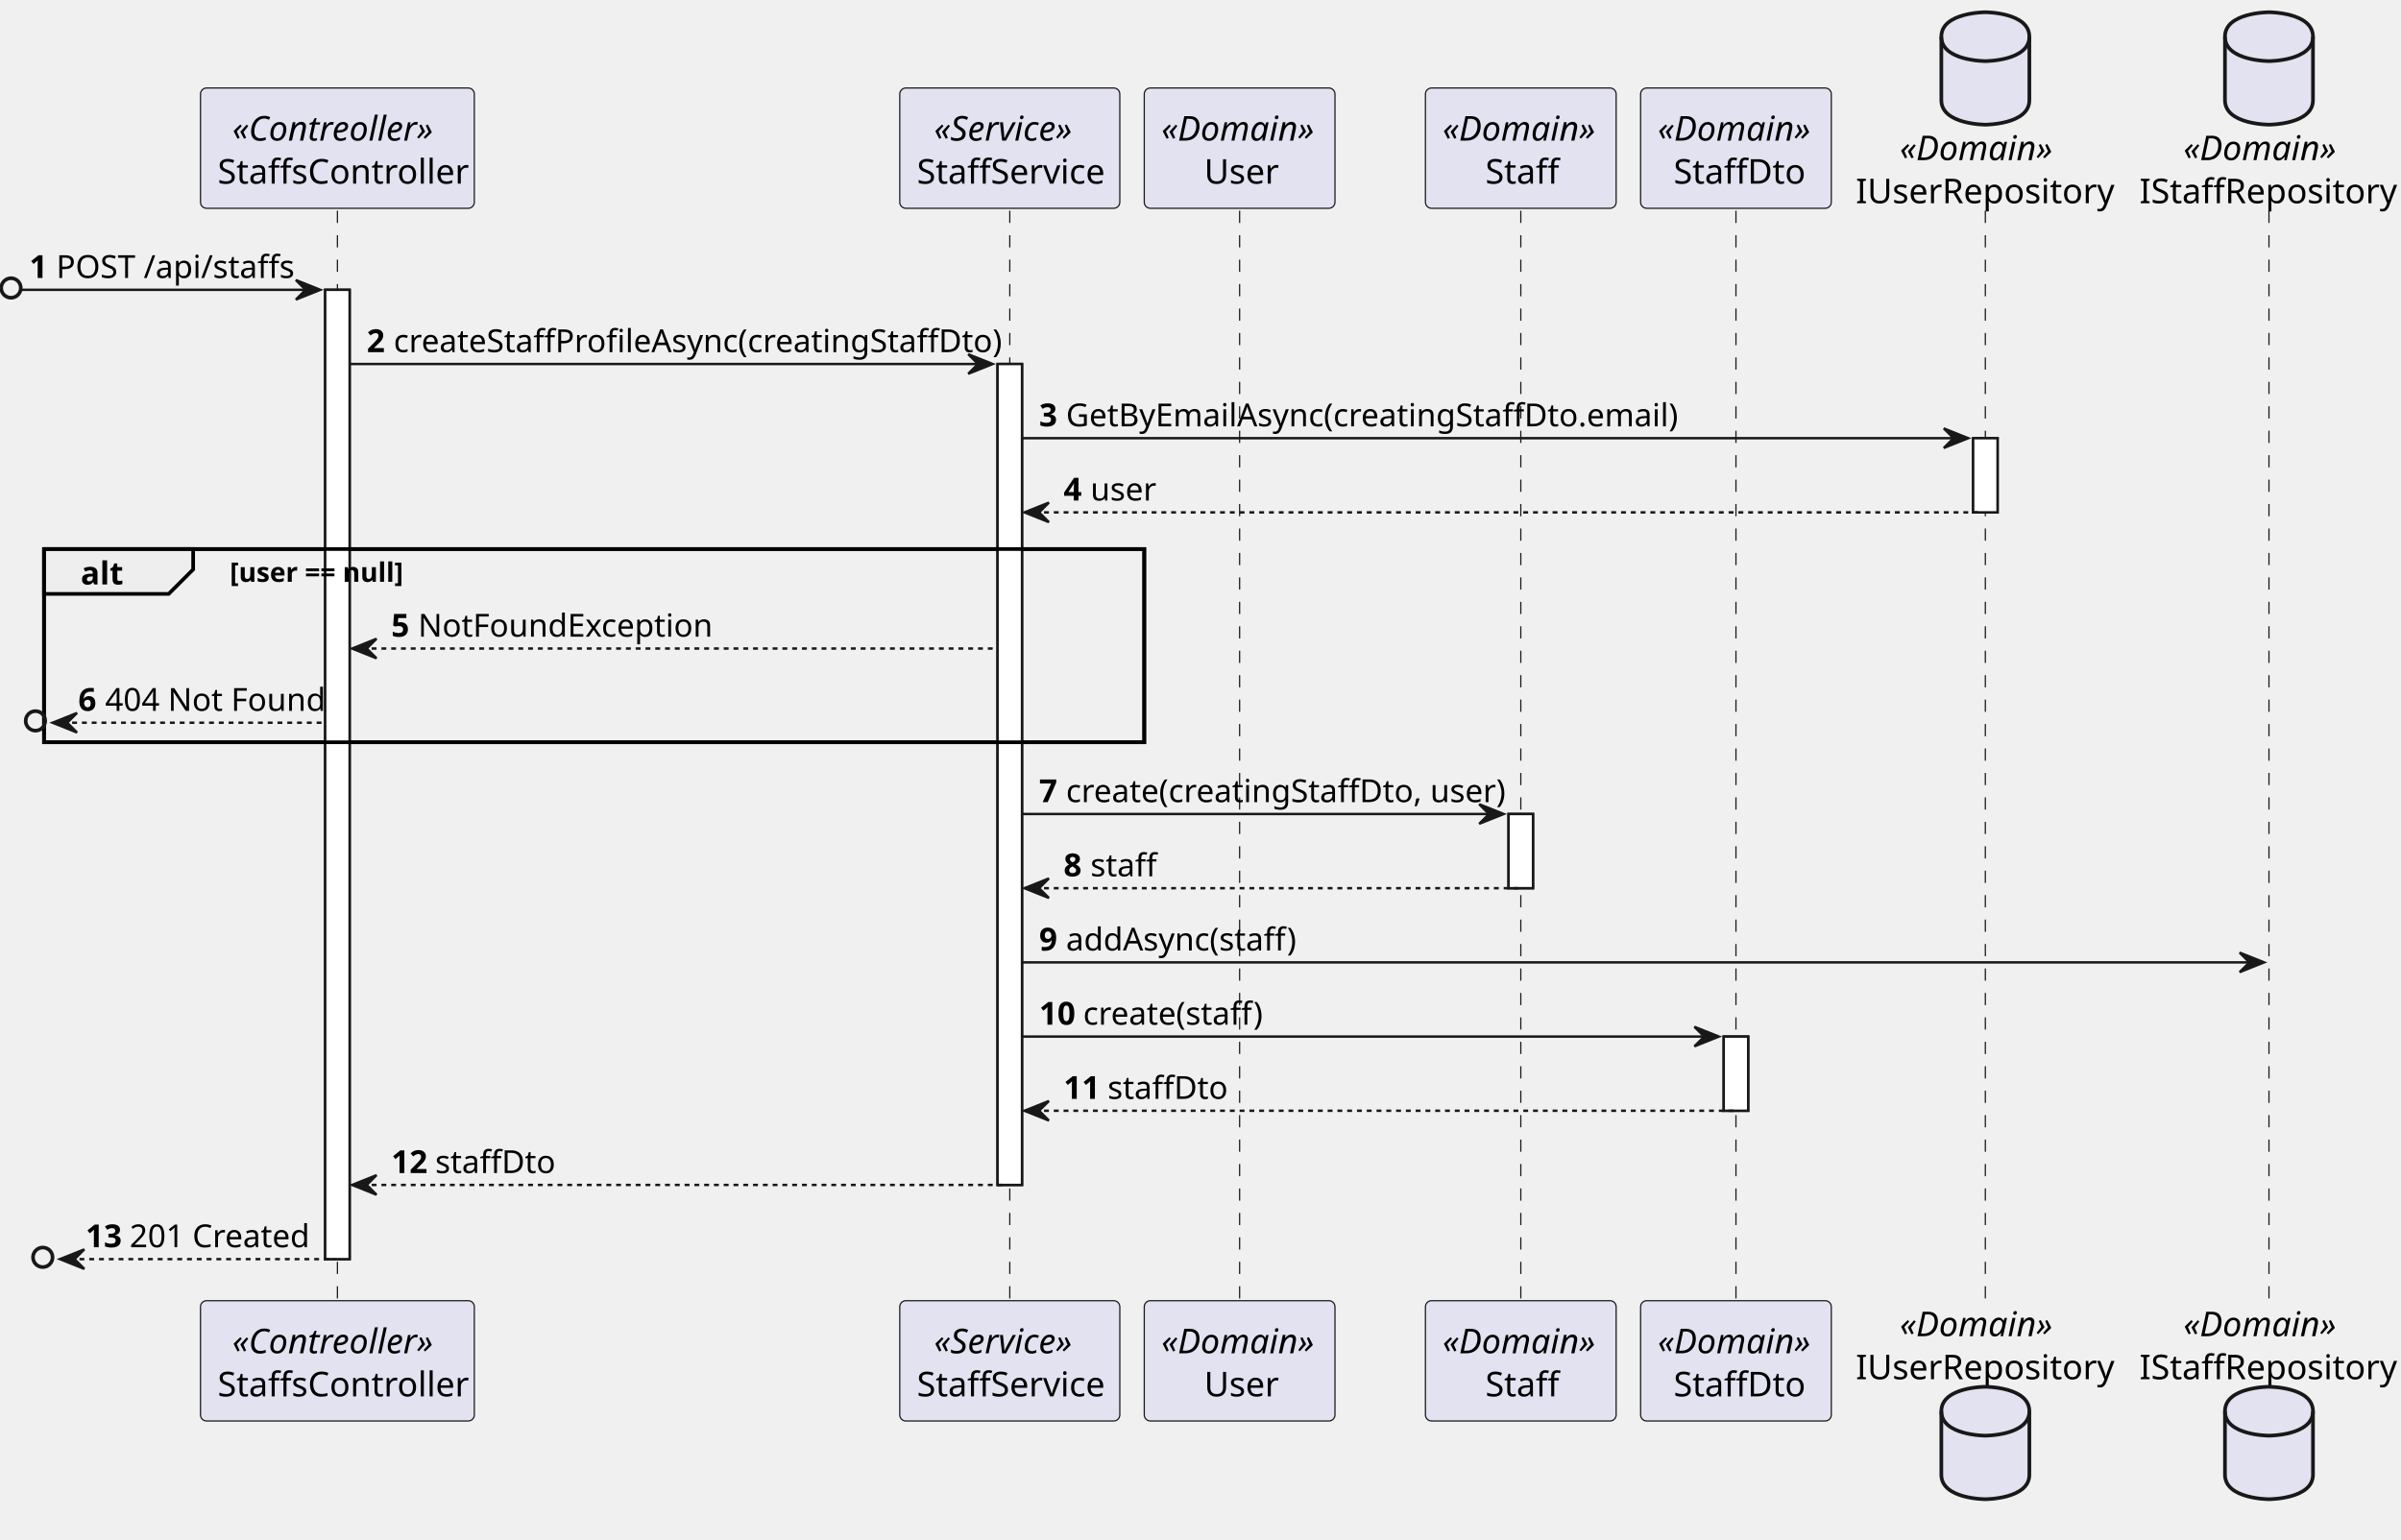
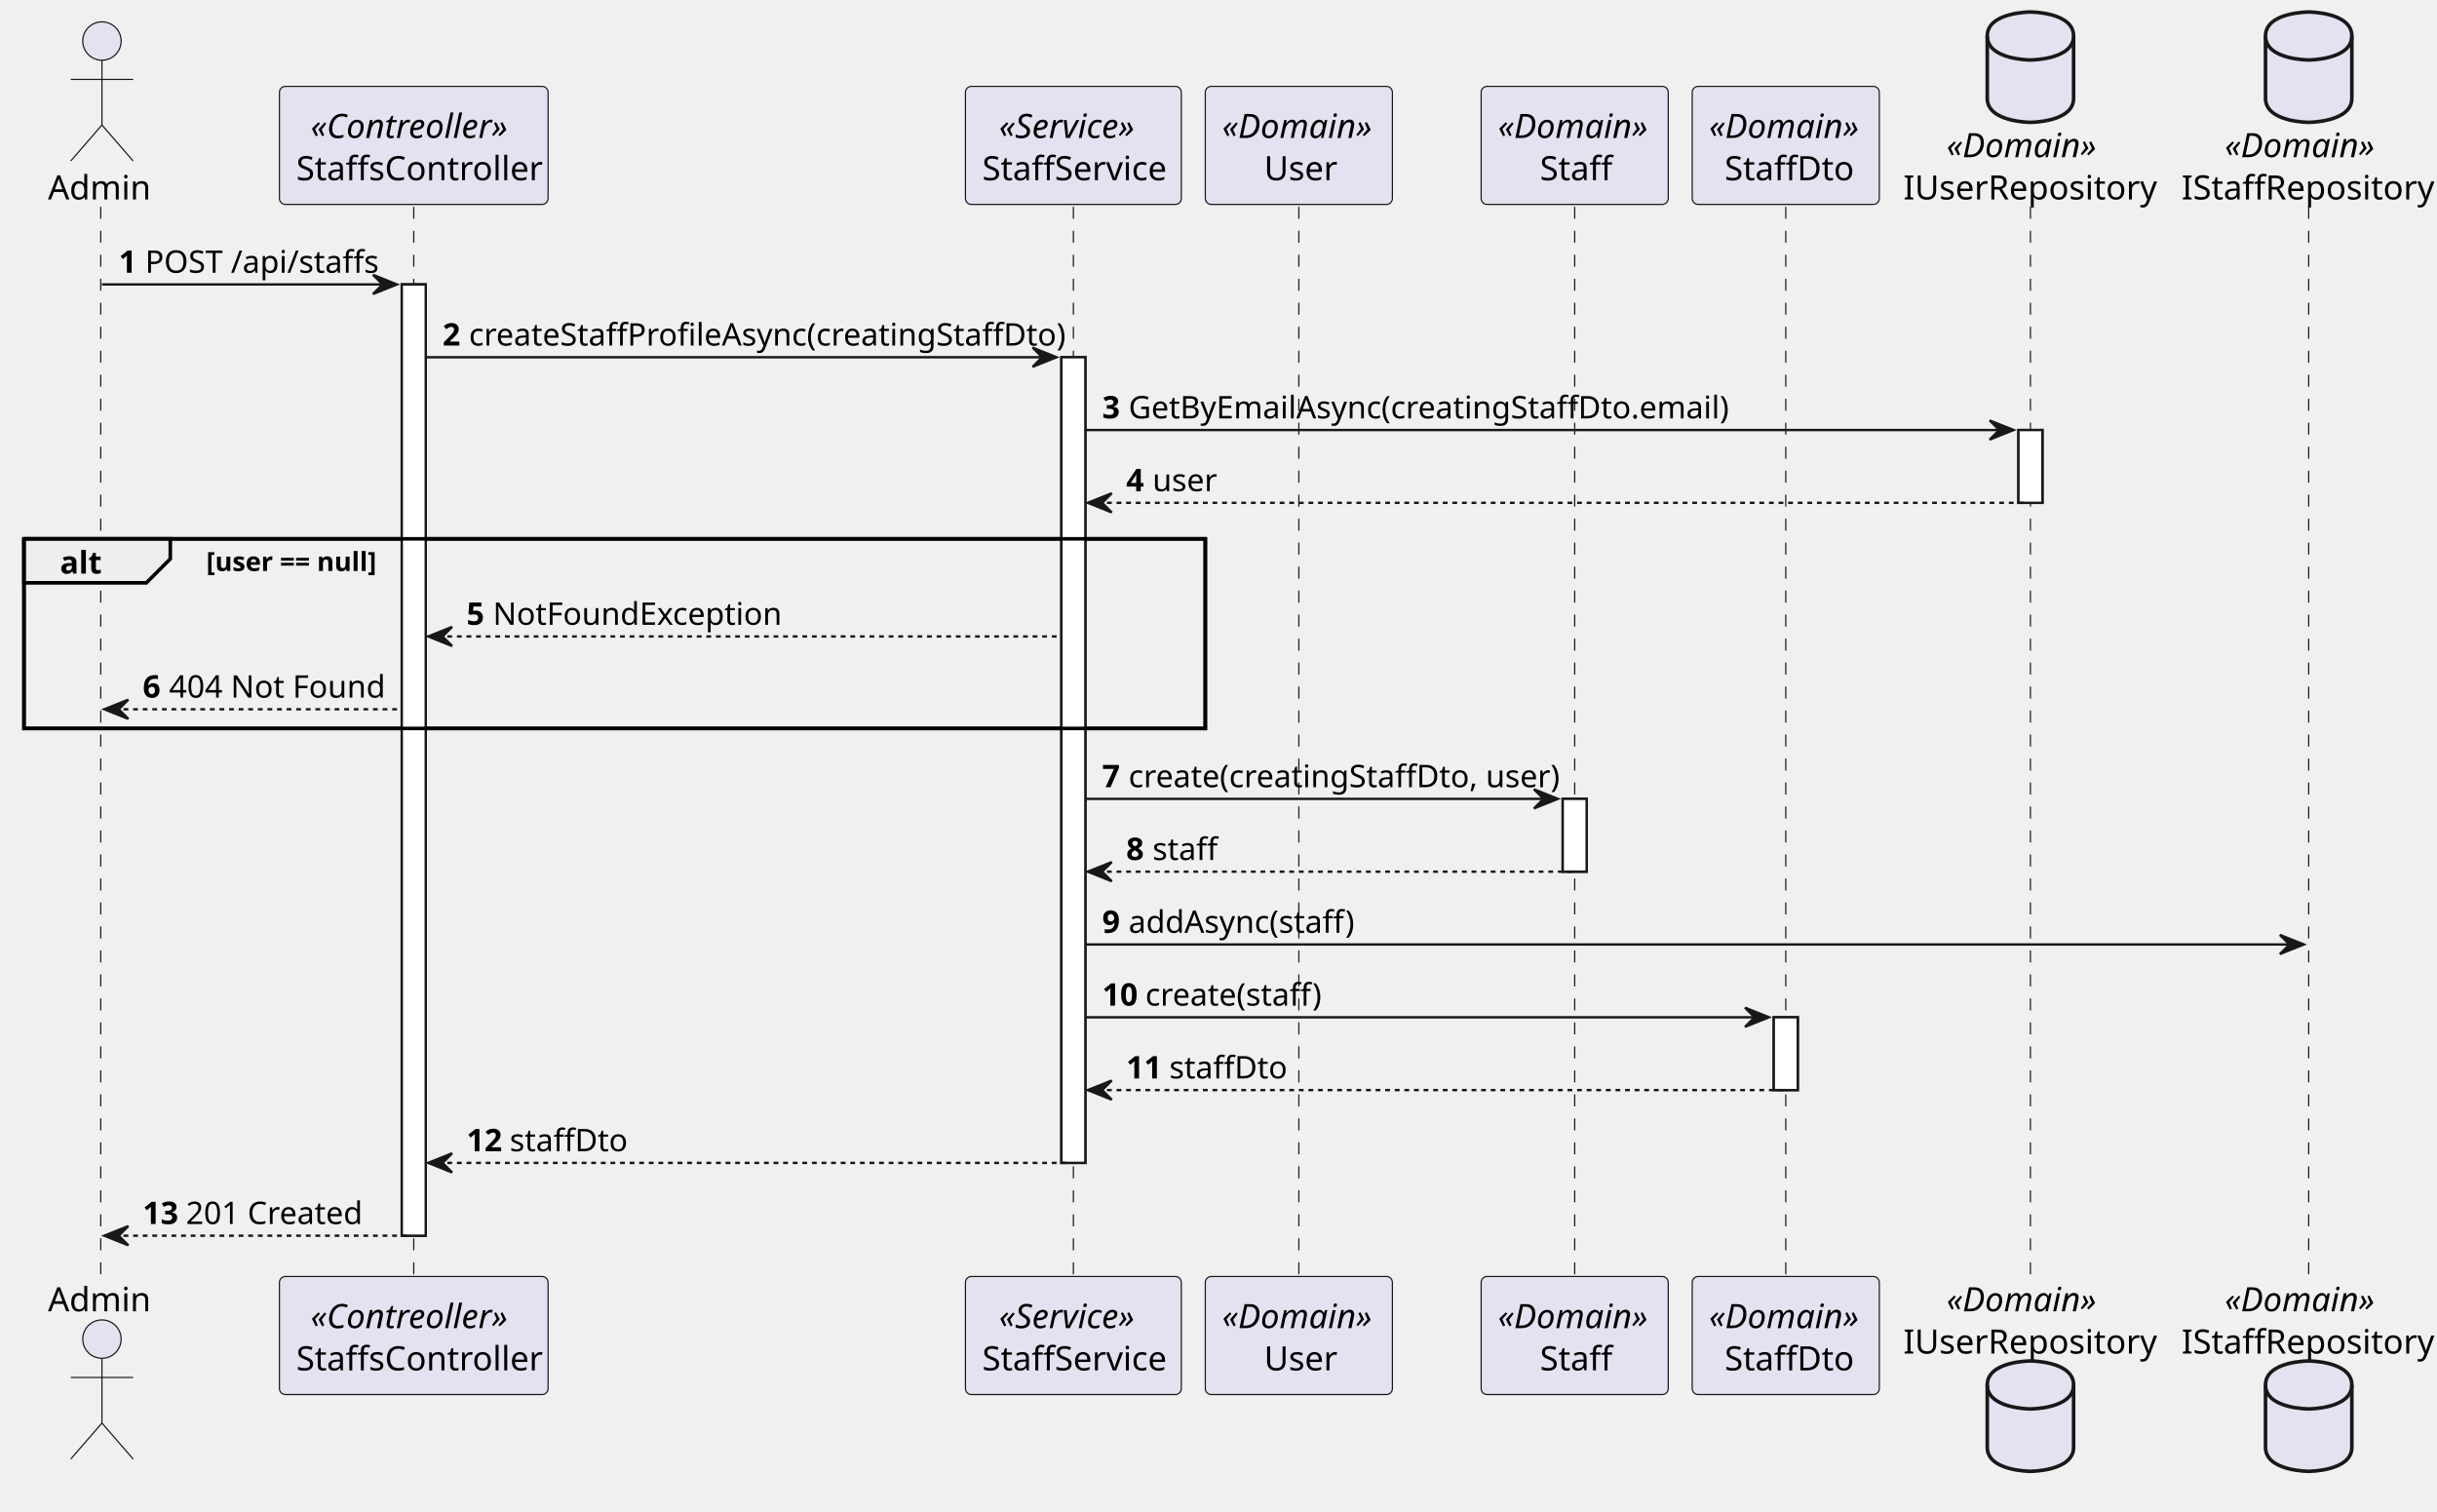
- <svg xmlns="http://www.w3.org/2000/svg" contentStyleType="text/css" height="630px" preserveAspectRatio="none" style="width:982px;height:630px;background:#FFFFFF;" version="1.1" viewBox="0 0 982 630" width="982px" zoomAndPan="magnify">
+ <svg xmlns="http://www.w3.org/2000/svg" contentStyleType="text/css" height="630px" preserveAspectRatio="none" style="width:1016px;height:630px;background:#FFFFFF;" version="1.1" viewBox="0 0 1016 630" width="1016px" zoomAndPan="magnify">
  <defs />
  <g>
-     <rect fill="#FFFFFF" height="396.57" style="stroke:#181818;stroke-width:1.0;" width="10" x="133" y="118.57" />
-     <rect fill="#FFFFFF" height="335.867" style="stroke:#181818;stroke-width:1.0;" width="10" x="408" y="148.922" />
-     <rect fill="#FFFFFF" height="30.352" style="stroke:#181818;stroke-width:1.0;" width="10" x="617" y="333.031" />
-     <rect fill="#FFFFFF" height="30.352" style="stroke:#181818;stroke-width:1.0;" width="10" x="705" y="424.086" />
-     <rect fill="#FFFFFF" height="30.352" style="stroke:#181818;stroke-width:1.0;" width="10" x="807" y="179.273" />
-     <rect fill="none" height="79.055" style="stroke:#000000;stroke-width:1.5;" width="450" x="18" y="224.625" />
-     <line style="stroke:#181818;stroke-width:0.5;stroke-dasharray:5.0,5.0;" x1="138" x2="138" y1="86.219" y2="533.141" />
-     <line style="stroke:#181818;stroke-width:0.5;stroke-dasharray:5.0,5.0;" x1="413" x2="413" y1="86.219" y2="533.141" />
-     <line style="stroke:#181818;stroke-width:0.5;stroke-dasharray:5.0,5.0;" x1="507" x2="507" y1="86.219" y2="533.141" />
-     <line style="stroke:#181818;stroke-width:0.5;stroke-dasharray:5.0,5.0;" x1="622" x2="622" y1="86.219" y2="533.141" />
-     <line style="stroke:#181818;stroke-width:0.5;stroke-dasharray:5.0,5.0;" x1="710" x2="710" y1="86.219" y2="533.141" />
-     <line style="stroke:#181818;stroke-width:0.5;stroke-dasharray:5.0,5.0;" x1="812" x2="812" y1="86.219" y2="533.141" />
-     <line style="stroke:#181818;stroke-width:0.5;stroke-dasharray:5.0,5.0;" x1="928" x2="928" y1="86.219" y2="533.141" />
-     <rect fill="#E2E2F0" height="49.219" rx="2.5" ry="2.5" style="stroke:#181818;stroke-width:0.5;" width="112" x="82" y="36" />
-     <text fill="#000000" font-family="sans-serif" font-size="14" font-style="italic" lengthAdjust="spacing" textLength="86" x="95" y="57.533">«Contreoller»</text>
-     <text fill="#000000" font-family="sans-serif" font-size="14" lengthAdjust="spacing" textLength="98" x="89" y="75.143">StaffsController</text>
-     <rect fill="#E2E2F0" height="49.219" rx="2.5" ry="2.5" style="stroke:#181818;stroke-width:0.5;" width="112" x="82" y="532.141" />
-     <text fill="#000000" font-family="sans-serif" font-size="14" font-style="italic" lengthAdjust="spacing" textLength="86" x="95" y="553.674">«Contreoller»</text>
-     <text fill="#000000" font-family="sans-serif" font-size="14" lengthAdjust="spacing" textLength="98" x="89" y="571.283">StaffsController</text>
-     <rect fill="#E2E2F0" height="49.219" rx="2.5" ry="2.5" style="stroke:#181818;stroke-width:0.5;" width="90" x="368" y="36" />
-     <text fill="#000000" font-family="sans-serif" font-size="14" font-style="italic" lengthAdjust="spacing" textLength="62" x="382" y="57.533">«Service»</text>
-     <text fill="#000000" font-family="sans-serif" font-size="14" lengthAdjust="spacing" textLength="76" x="375" y="75.143">StaffService</text>
-     <rect fill="#E2E2F0" height="49.219" rx="2.5" ry="2.5" style="stroke:#181818;stroke-width:0.5;" width="90" x="368" y="532.141" />
-     <text fill="#000000" font-family="sans-serif" font-size="14" font-style="italic" lengthAdjust="spacing" textLength="62" x="382" y="553.674">«Service»</text>
-     <text fill="#000000" font-family="sans-serif" font-size="14" lengthAdjust="spacing" textLength="76" x="375" y="571.283">StaffService</text>
-     <rect fill="#E2E2F0" height="49.219" rx="2.5" ry="2.5" style="stroke:#181818;stroke-width:0.5;" width="78" x="468" y="36" />
-     <text fill="#000000" font-family="sans-serif" font-size="14" font-style="italic" lengthAdjust="spacing" textLength="64" x="475" y="57.533">«Domain»</text>
-     <text fill="#000000" font-family="sans-serif" font-size="14" lengthAdjust="spacing" textLength="29" x="492.5" y="75.143">User</text>
-     <rect fill="#E2E2F0" height="49.219" rx="2.5" ry="2.5" style="stroke:#181818;stroke-width:0.5;" width="78" x="468" y="532.141" />
-     <text fill="#000000" font-family="sans-serif" font-size="14" font-style="italic" lengthAdjust="spacing" textLength="64" x="475" y="553.674">«Domain»</text>
-     <text fill="#000000" font-family="sans-serif" font-size="14" lengthAdjust="spacing" textLength="29" x="492.5" y="571.283">User</text>
-     <rect fill="#E2E2F0" height="49.219" rx="2.5" ry="2.5" style="stroke:#181818;stroke-width:0.5;" width="78" x="583" y="36" />
-     <text fill="#000000" font-family="sans-serif" font-size="14" font-style="italic" lengthAdjust="spacing" textLength="64" x="590" y="57.533">«Domain»</text>
-     <text fill="#000000" font-family="sans-serif" font-size="14" lengthAdjust="spacing" textLength="29" x="607.5" y="75.143">Staff</text>
-     <rect fill="#E2E2F0" height="49.219" rx="2.5" ry="2.5" style="stroke:#181818;stroke-width:0.5;" width="78" x="583" y="532.141" />
-     <text fill="#000000" font-family="sans-serif" font-size="14" font-style="italic" lengthAdjust="spacing" textLength="64" x="590" y="553.674">«Domain»</text>
-     <text fill="#000000" font-family="sans-serif" font-size="14" lengthAdjust="spacing" textLength="29" x="607.5" y="571.283">Staff</text>
-     <rect fill="#E2E2F0" height="49.219" rx="2.5" ry="2.5" style="stroke:#181818;stroke-width:0.5;" width="78" x="671" y="36" />
-     <text fill="#000000" font-family="sans-serif" font-size="14" font-style="italic" lengthAdjust="spacing" textLength="64" x="678" y="57.533">«Domain»</text>
-     <text fill="#000000" font-family="sans-serif" font-size="14" lengthAdjust="spacing" textLength="51" x="684.5" y="75.143">StaffDto</text>
-     <rect fill="#E2E2F0" height="49.219" rx="2.5" ry="2.5" style="stroke:#181818;stroke-width:0.5;" width="78" x="671" y="532.141" />
-     <text fill="#000000" font-family="sans-serif" font-size="14" font-style="italic" lengthAdjust="spacing" textLength="64" x="678" y="553.674">«Domain»</text>
-     <text fill="#000000" font-family="sans-serif" font-size="14" lengthAdjust="spacing" textLength="51" x="684.5" y="571.283">StaffDto</text>
-     <text fill="#000000" font-family="sans-serif" font-size="14" font-style="italic" lengthAdjust="spacing" textLength="64" x="777" y="65.533">«Domain»</text>
-     <text fill="#000000" font-family="sans-serif" font-size="14" lengthAdjust="spacing" textLength="100" x="759" y="83.143">IUserRepository</text>
-     <path d="M794,15 C794,5 812,5 812,5 C812,5 830,5 830,15 L830,41 C830,51 812,51 812,51 C812,51 794,51 794,41 L794,15 " fill="#E2E2F0" style="stroke:#181818;stroke-width:1.5;" />
-     <path d="M794,15 C794,25 812,25 812,25 C812,25 830,25 830,15 " fill="none" style="stroke:#181818;stroke-width:1.5;" />
-     <text fill="#000000" font-family="sans-serif" font-size="14" font-style="italic" lengthAdjust="spacing" textLength="64" x="777" y="546.674">«Domain»</text>
-     <text fill="#000000" font-family="sans-serif" font-size="14" lengthAdjust="spacing" textLength="100" x="759" y="564.283">IUserRepository</text>
-     <path d="M794,577.359 C794,567.359 812,567.359 812,567.359 C812,567.359 830,567.359 830,577.359 L830,603.359 C830,613.359 812,613.359 812,613.359 C812,613.359 794,613.359 794,603.359 L794,577.359 " fill="#E2E2F0" style="stroke:#181818;stroke-width:1.5;" />
-     <path d="M794,577.359 C794,587.359 812,587.359 812,587.359 C812,587.359 830,587.359 830,577.359 " fill="none" style="stroke:#181818;stroke-width:1.5;" />
-     <text fill="#000000" font-family="sans-serif" font-size="14" font-style="italic" lengthAdjust="spacing" textLength="64" x="893" y="65.533">«Domain»</text>
-     <text fill="#000000" font-family="sans-serif" font-size="14" lengthAdjust="spacing" textLength="100" x="875" y="83.143">IStaffRepository</text>
-     <path d="M910,15 C910,5 928,5 928,5 C928,5 946,5 946,15 L946,41 C946,51 928,51 928,51 C928,51 910,51 910,41 L910,15 " fill="#E2E2F0" style="stroke:#181818;stroke-width:1.5;" />
-     <path d="M910,15 C910,25 928,25 928,25 C928,25 946,25 946,15 " fill="none" style="stroke:#181818;stroke-width:1.5;" />
-     <text fill="#000000" font-family="sans-serif" font-size="14" font-style="italic" lengthAdjust="spacing" textLength="64" x="893" y="546.674">«Domain»</text>
-     <text fill="#000000" font-family="sans-serif" font-size="14" lengthAdjust="spacing" textLength="100" x="875" y="564.283">IStaffRepository</text>
-     <path d="M910,577.359 C910,567.359 928,567.359 928,567.359 C928,567.359 946,567.359 946,577.359 L946,603.359 C946,613.359 928,613.359 928,613.359 C928,613.359 910,613.359 910,603.359 L910,577.359 " fill="#E2E2F0" style="stroke:#181818;stroke-width:1.5;" />
-     <path d="M910,577.359 C910,587.359 928,587.359 928,587.359 C928,587.359 946,587.359 946,577.359 " fill="none" style="stroke:#181818;stroke-width:1.5;" />
-     <rect fill="#FFFFFF" height="396.57" style="stroke:#181818;stroke-width:1.0;" width="10" x="133" y="118.57" />
-     <rect fill="#FFFFFF" height="335.867" style="stroke:#181818;stroke-width:1.0;" width="10" x="408" y="148.922" />
-     <rect fill="#FFFFFF" height="30.352" style="stroke:#181818;stroke-width:1.0;" width="10" x="617" y="333.031" />
-     <rect fill="#FFFFFF" height="30.352" style="stroke:#181818;stroke-width:1.0;" width="10" x="705" y="424.086" />
-     <rect fill="#FFFFFF" height="30.352" style="stroke:#181818;stroke-width:1.0;" width="10" x="807" y="179.273" />
-     <ellipse cx="4.5" cy="117.82" fill="none" rx="4" ry="4" style="stroke:#181818;stroke-width:1.5;" />
-     <polygon fill="#181818" points="121,114.57,131,118.57,121,122.57,125,118.57" style="stroke:#181818;stroke-width:1.0;" />
-     <line style="stroke:#181818;stroke-width:1.0;" x1="9" x2="127" y1="118.57" y2="118.57" />
-     <text fill="#000000" font-family="sans-serif" font-size="13" font-weight="bold" lengthAdjust="spacing" textLength="7" x="12" y="113.714">1</text>
-     <text fill="#000000" font-family="sans-serif" font-size="13" lengthAdjust="spacing" textLength="95" x="23" y="113.714">POST /api/staffs</text>
-     <polygon fill="#181818" points="396,144.922,406,148.922,396,152.922,400,148.922" style="stroke:#181818;stroke-width:1.0;" />
-     <line style="stroke:#181818;stroke-width:1.0;" x1="143" x2="402" y1="148.922" y2="148.922" />
-     <text fill="#000000" font-family="sans-serif" font-size="13" font-weight="bold" lengthAdjust="spacing" textLength="7" x="150" y="144.065">2</text>
-     <text fill="#000000" font-family="sans-serif" font-size="13" lengthAdjust="spacing" textLength="235" x="161" y="144.065">createStaffProfileAsync(creatingStaffDto)</text>
-     <polygon fill="#181818" points="795,175.273,805,179.273,795,183.273,799,179.273" style="stroke:#181818;stroke-width:1.0;" />
-     <line style="stroke:#181818;stroke-width:1.0;" x1="418" x2="801" y1="179.273" y2="179.273" />
-     <text fill="#000000" font-family="sans-serif" font-size="13" font-weight="bold" lengthAdjust="spacing" textLength="7" x="425" y="174.417">3</text>
-     <text fill="#000000" font-family="sans-serif" font-size="13" lengthAdjust="spacing" textLength="242" x="436" y="174.417">GetByEmailAsync(creatingStaffDto.email)</text>
-     <polygon fill="#181818" points="429,205.625,419,209.625,429,213.625,425,209.625" style="stroke:#181818;stroke-width:1.0;" />
-     <line style="stroke:#181818;stroke-width:1.0;stroke-dasharray:2.0,2.0;" x1="423" x2="811" y1="209.625" y2="209.625" />
-     <text fill="#000000" font-family="sans-serif" font-size="13" font-weight="bold" lengthAdjust="spacing" textLength="7" x="435" y="204.769">4</text>
-     <text fill="#000000" font-family="sans-serif" font-size="13" lengthAdjust="spacing" textLength="25" x="446" y="204.769">user</text>
-     <path d="M18,224.625 L79,224.625 L79,232.977 L69,242.977 L18,242.977 L18,224.625 " fill="#EEEEEE" style="stroke:#000000;stroke-width:1.5;" />
-     <rect fill="none" height="79.055" style="stroke:#000000;stroke-width:1.5;" width="450" x="18" y="224.625" />
-     <text fill="#000000" font-family="sans-serif" font-size="13" font-weight="bold" lengthAdjust="spacing" textLength="16" x="33" y="239.12">alt</text>
-     <text fill="#000000" font-family="sans-serif" font-size="11" font-weight="bold" lengthAdjust="spacing" textLength="72" x="94" y="238.044">[user == null]</text>
-     <polygon fill="#181818" points="154,261.328,144,265.328,154,269.328,150,265.328" style="stroke:#181818;stroke-width:1.0;" />
-     <line style="stroke:#181818;stroke-width:1.0;stroke-dasharray:2.0,2.0;" x1="148" x2="407" y1="265.328" y2="265.328" />
-     <text fill="#000000" font-family="sans-serif" font-size="13" font-weight="bold" lengthAdjust="spacing" textLength="7" x="160" y="260.472">5</text>
-     <text fill="#000000" font-family="sans-serif" font-size="13" lengthAdjust="spacing" textLength="114" x="171" y="260.472">NotFoundException</text>
-     <ellipse cx="14.5" cy="294.93" fill="none" rx="4" ry="4" style="stroke:#181818;stroke-width:1.5;" />
-     <polygon fill="#181818" points="31.5,291.68,21.5,295.68,31.5,299.68,27.5,295.68" style="stroke:#181818;stroke-width:1.0;" />
-     <line style="stroke:#181818;stroke-width:1.0;stroke-dasharray:2.0,2.0;" x1="29.5" x2="132" y1="295.68" y2="295.68" />
-     <text fill="#000000" font-family="sans-serif" font-size="13" font-weight="bold" lengthAdjust="spacing" textLength="7" x="32" y="290.823">6</text>
-     <text fill="#000000" font-family="sans-serif" font-size="13" lengthAdjust="spacing" textLength="85" x="43" y="290.823">404 Not Found</text>
-     <polygon fill="#181818" points="605,329.031,615,333.031,605,337.031,609,333.031" style="stroke:#181818;stroke-width:1.0;" />
-     <line style="stroke:#181818;stroke-width:1.0;" x1="418" x2="611" y1="333.031" y2="333.031" />
-     <text fill="#000000" font-family="sans-serif" font-size="13" font-weight="bold" lengthAdjust="spacing" textLength="7" x="425" y="328.175">7</text>
-     <text fill="#000000" font-family="sans-serif" font-size="13" lengthAdjust="spacing" textLength="169" x="436" y="328.175">create(creatingStaffDto, user)</text>
-     <polygon fill="#181818" points="429,359.383,419,363.383,429,367.383,425,363.383" style="stroke:#181818;stroke-width:1.0;" />
-     <line style="stroke:#181818;stroke-width:1.0;stroke-dasharray:2.0,2.0;" x1="423" x2="621" y1="363.383" y2="363.383" />
-     <text fill="#000000" font-family="sans-serif" font-size="13" font-weight="bold" lengthAdjust="spacing" textLength="7" x="435" y="358.526">8</text>
-     <text fill="#000000" font-family="sans-serif" font-size="13" lengthAdjust="spacing" textLength="24" x="446" y="358.526">staff</text>
-     <polygon fill="#181818" points="916,389.734,926,393.734,916,397.734,920,393.734" style="stroke:#181818;stroke-width:1.0;" />
-     <line style="stroke:#181818;stroke-width:1.0;" x1="418" x2="922" y1="393.734" y2="393.734" />
-     <text fill="#000000" font-family="sans-serif" font-size="13" font-weight="bold" lengthAdjust="spacing" textLength="7" x="425" y="388.878">9</text>
-     <text fill="#000000" font-family="sans-serif" font-size="13" lengthAdjust="spacing" textLength="90" x="436" y="388.878">addAsync(staff)</text>
-     <polygon fill="#181818" points="693,420.086,703,424.086,693,428.086,697,424.086" style="stroke:#181818;stroke-width:1.0;" />
-     <line style="stroke:#181818;stroke-width:1.0;" x1="418" x2="699" y1="424.086" y2="424.086" />
-     <text fill="#000000" font-family="sans-serif" font-size="13" font-weight="bold" lengthAdjust="spacing" textLength="14" x="425" y="419.229">10</text>
-     <text fill="#000000" font-family="sans-serif" font-size="13" lengthAdjust="spacing" textLength="68" x="443" y="419.229">create(staff)</text>
-     <polygon fill="#181818" points="429,450.438,419,454.438,429,458.438,425,454.438" style="stroke:#181818;stroke-width:1.0;" />
-     <line style="stroke:#181818;stroke-width:1.0;stroke-dasharray:2.0,2.0;" x1="423" x2="709" y1="454.438" y2="454.438" />
-     <text fill="#000000" font-family="sans-serif" font-size="13" font-weight="bold" lengthAdjust="spacing" textLength="14" x="435" y="449.581">11</text>
-     <text fill="#000000" font-family="sans-serif" font-size="13" lengthAdjust="spacing" textLength="44" x="453" y="449.581">staffDto</text>
-     <polygon fill="#181818" points="154,480.789,144,484.789,154,488.789,150,484.789" style="stroke:#181818;stroke-width:1.0;" />
-     <line style="stroke:#181818;stroke-width:1.0;stroke-dasharray:2.0,2.0;" x1="148" x2="412" y1="484.789" y2="484.789" />
-     <text fill="#000000" font-family="sans-serif" font-size="13" font-weight="bold" lengthAdjust="spacing" textLength="14" x="160" y="479.933">12</text>
-     <text fill="#000000" font-family="sans-serif" font-size="13" lengthAdjust="spacing" textLength="44" x="178" y="479.933">staffDto</text>
-     <ellipse cx="17.5" cy="514.391" fill="none" rx="4" ry="4" style="stroke:#181818;stroke-width:1.5;" />
-     <polygon fill="#181818" points="34.5,511.141,24.5,515.141,34.5,519.141,30.5,515.141" style="stroke:#181818;stroke-width:1.0;" />
-     <line style="stroke:#181818;stroke-width:1.0;stroke-dasharray:2.0,2.0;" x1="32.5" x2="137" y1="515.141" y2="515.141" />
-     <text fill="#000000" font-family="sans-serif" font-size="13" font-weight="bold" lengthAdjust="spacing" textLength="14" x="35" y="510.284">13</text>
-     <text fill="#000000" font-family="sans-serif" font-size="13" lengthAdjust="spacing" textLength="70" x="53" y="510.284">201 Created</text>
+     <rect fill="#FFFFFF" height="396.57" style="stroke:#181818;stroke-width:1.0;" width="10" x="167.5" y="118.57" />
+     <rect fill="#FFFFFF" height="335.867" style="stroke:#181818;stroke-width:1.0;" width="10" x="442.5" y="148.922" />
+     <rect fill="#FFFFFF" height="30.352" style="stroke:#181818;stroke-width:1.0;" width="10" x="651.5" y="333.031" />
+     <rect fill="#FFFFFF" height="30.352" style="stroke:#181818;stroke-width:1.0;" width="10" x="739.5" y="424.086" />
+     <rect fill="#FFFFFF" height="30.352" style="stroke:#181818;stroke-width:1.0;" width="10" x="841.5" y="179.273" />
+     <rect fill="none" height="79.055" style="stroke:#000000;stroke-width:1.5;" width="492.5" x="10" y="224.625" />
+     <line style="stroke:#181818;stroke-width:0.5;stroke-dasharray:5.0,5.0;" x1="42" x2="42" y1="86.219" y2="533.141" />
+     <line style="stroke:#181818;stroke-width:0.5;stroke-dasharray:5.0,5.0;" x1="172.5" x2="172.5" y1="86.219" y2="533.141" />
+     <line style="stroke:#181818;stroke-width:0.5;stroke-dasharray:5.0,5.0;" x1="447.5" x2="447.5" y1="86.219" y2="533.141" />
+     <line style="stroke:#181818;stroke-width:0.5;stroke-dasharray:5.0,5.0;" x1="541.5" x2="541.5" y1="86.219" y2="533.141" />
+     <line style="stroke:#181818;stroke-width:0.5;stroke-dasharray:5.0,5.0;" x1="656.5" x2="656.5" y1="86.219" y2="533.141" />
+     <line style="stroke:#181818;stroke-width:0.5;stroke-dasharray:5.0,5.0;" x1="744.5" x2="744.5" y1="86.219" y2="533.141" />
+     <line style="stroke:#181818;stroke-width:0.5;stroke-dasharray:5.0,5.0;" x1="846.5" x2="846.5" y1="86.219" y2="533.141" />
+     <line style="stroke:#181818;stroke-width:0.5;stroke-dasharray:5.0,5.0;" x1="962.5" x2="962.5" y1="86.219" y2="533.141" />
+     <text fill="#000000" font-family="sans-serif" font-size="14" lengthAdjust="spacing" textLength="39" x="20" y="83.143">Admin</text>
+     <ellipse cx="42.5" cy="17.109" fill="#E2E2F0" rx="8" ry="8" style="stroke:#181818;stroke-width:0.5;" />
+     <path d="M42.5,25.109 L42.5,52.109 M29.5,33.109 L55.5,33.109 M42.5,52.109 L29.5,67.109 M42.5,52.109 L55.5,67.109 " fill="none" style="stroke:#181818;stroke-width:0.5;" />
+     <text fill="#000000" font-family="sans-serif" font-size="14" lengthAdjust="spacing" textLength="39" x="20" y="546.674">Admin</text>
+     <ellipse cx="42.5" cy="558.25" fill="#E2E2F0" rx="8" ry="8" style="stroke:#181818;stroke-width:0.5;" />
+     <path d="M42.5,566.25 L42.5,593.25 M29.5,574.25 L55.5,574.25 M42.5,593.25 L29.5,608.25 M42.5,593.25 L55.5,608.25 " fill="none" style="stroke:#181818;stroke-width:0.5;" />
+     <rect fill="#E2E2F0" height="49.219" rx="2.5" ry="2.5" style="stroke:#181818;stroke-width:0.5;" width="112" x="116.5" y="36" />
+     <text fill="#000000" font-family="sans-serif" font-size="14" font-style="italic" lengthAdjust="spacing" textLength="86" x="129.5" y="57.533">«Contreoller»</text>
+     <text fill="#000000" font-family="sans-serif" font-size="14" lengthAdjust="spacing" textLength="98" x="123.5" y="75.143">StaffsController</text>
+     <rect fill="#E2E2F0" height="49.219" rx="2.5" ry="2.5" style="stroke:#181818;stroke-width:0.5;" width="112" x="116.5" y="532.141" />
+     <text fill="#000000" font-family="sans-serif" font-size="14" font-style="italic" lengthAdjust="spacing" textLength="86" x="129.5" y="553.674">«Contreoller»</text>
+     <text fill="#000000" font-family="sans-serif" font-size="14" lengthAdjust="spacing" textLength="98" x="123.5" y="571.283">StaffsController</text>
+     <rect fill="#E2E2F0" height="49.219" rx="2.5" ry="2.5" style="stroke:#181818;stroke-width:0.5;" width="90" x="402.5" y="36" />
+     <text fill="#000000" font-family="sans-serif" font-size="14" font-style="italic" lengthAdjust="spacing" textLength="62" x="416.5" y="57.533">«Service»</text>
+     <text fill="#000000" font-family="sans-serif" font-size="14" lengthAdjust="spacing" textLength="76" x="409.5" y="75.143">StaffService</text>
+     <rect fill="#E2E2F0" height="49.219" rx="2.5" ry="2.5" style="stroke:#181818;stroke-width:0.5;" width="90" x="402.5" y="532.141" />
+     <text fill="#000000" font-family="sans-serif" font-size="14" font-style="italic" lengthAdjust="spacing" textLength="62" x="416.5" y="553.674">«Service»</text>
+     <text fill="#000000" font-family="sans-serif" font-size="14" lengthAdjust="spacing" textLength="76" x="409.5" y="571.283">StaffService</text>
+     <rect fill="#E2E2F0" height="49.219" rx="2.5" ry="2.5" style="stroke:#181818;stroke-width:0.5;" width="78" x="502.5" y="36" />
+     <text fill="#000000" font-family="sans-serif" font-size="14" font-style="italic" lengthAdjust="spacing" textLength="64" x="509.5" y="57.533">«Domain»</text>
+     <text fill="#000000" font-family="sans-serif" font-size="14" lengthAdjust="spacing" textLength="29" x="527" y="75.143">User</text>
+     <rect fill="#E2E2F0" height="49.219" rx="2.5" ry="2.5" style="stroke:#181818;stroke-width:0.5;" width="78" x="502.5" y="532.141" />
+     <text fill="#000000" font-family="sans-serif" font-size="14" font-style="italic" lengthAdjust="spacing" textLength="64" x="509.5" y="553.674">«Domain»</text>
+     <text fill="#000000" font-family="sans-serif" font-size="14" lengthAdjust="spacing" textLength="29" x="527" y="571.283">User</text>
+     <rect fill="#E2E2F0" height="49.219" rx="2.5" ry="2.5" style="stroke:#181818;stroke-width:0.5;" width="78" x="617.5" y="36" />
+     <text fill="#000000" font-family="sans-serif" font-size="14" font-style="italic" lengthAdjust="spacing" textLength="64" x="624.5" y="57.533">«Domain»</text>
+     <text fill="#000000" font-family="sans-serif" font-size="14" lengthAdjust="spacing" textLength="29" x="642" y="75.143">Staff</text>
+     <rect fill="#E2E2F0" height="49.219" rx="2.5" ry="2.5" style="stroke:#181818;stroke-width:0.5;" width="78" x="617.5" y="532.141" />
+     <text fill="#000000" font-family="sans-serif" font-size="14" font-style="italic" lengthAdjust="spacing" textLength="64" x="624.5" y="553.674">«Domain»</text>
+     <text fill="#000000" font-family="sans-serif" font-size="14" lengthAdjust="spacing" textLength="29" x="642" y="571.283">Staff</text>
+     <rect fill="#E2E2F0" height="49.219" rx="2.5" ry="2.5" style="stroke:#181818;stroke-width:0.5;" width="78" x="705.5" y="36" />
+     <text fill="#000000" font-family="sans-serif" font-size="14" font-style="italic" lengthAdjust="spacing" textLength="64" x="712.5" y="57.533">«Domain»</text>
+     <text fill="#000000" font-family="sans-serif" font-size="14" lengthAdjust="spacing" textLength="51" x="719" y="75.143">StaffDto</text>
+     <rect fill="#E2E2F0" height="49.219" rx="2.5" ry="2.5" style="stroke:#181818;stroke-width:0.5;" width="78" x="705.5" y="532.141" />
+     <text fill="#000000" font-family="sans-serif" font-size="14" font-style="italic" lengthAdjust="spacing" textLength="64" x="712.5" y="553.674">«Domain»</text>
+     <text fill="#000000" font-family="sans-serif" font-size="14" lengthAdjust="spacing" textLength="51" x="719" y="571.283">StaffDto</text>
+     <text fill="#000000" font-family="sans-serif" font-size="14" font-style="italic" lengthAdjust="spacing" textLength="64" x="811.5" y="65.533">«Domain»</text>
+     <text fill="#000000" font-family="sans-serif" font-size="14" lengthAdjust="spacing" textLength="100" x="793.5" y="83.143">IUserRepository</text>
+     <path d="M828.5,15 C828.5,5 846.5,5 846.5,5 C846.5,5 864.5,5 864.5,15 L864.5,41 C864.5,51 846.5,51 846.5,51 C846.5,51 828.5,51 828.5,41 L828.5,15 " fill="#E2E2F0" style="stroke:#181818;stroke-width:1.5;" />
+     <path d="M828.5,15 C828.5,25 846.5,25 846.5,25 C846.5,25 864.5,25 864.5,15 " fill="none" style="stroke:#181818;stroke-width:1.5;" />
+     <text fill="#000000" font-family="sans-serif" font-size="14" font-style="italic" lengthAdjust="spacing" textLength="64" x="811.5" y="546.674">«Domain»</text>
+     <text fill="#000000" font-family="sans-serif" font-size="14" lengthAdjust="spacing" textLength="100" x="793.5" y="564.283">IUserRepository</text>
+     <path d="M828.5,577.359 C828.5,567.359 846.5,567.359 846.5,567.359 C846.5,567.359 864.5,567.359 864.5,577.359 L864.5,603.359 C864.5,613.359 846.5,613.359 846.5,613.359 C846.5,613.359 828.5,613.359 828.5,603.359 L828.5,577.359 " fill="#E2E2F0" style="stroke:#181818;stroke-width:1.5;" />
+     <path d="M828.5,577.359 C828.5,587.359 846.5,587.359 846.5,587.359 C846.5,587.359 864.5,587.359 864.5,577.359 " fill="none" style="stroke:#181818;stroke-width:1.5;" />
+     <text fill="#000000" font-family="sans-serif" font-size="14" font-style="italic" lengthAdjust="spacing" textLength="64" x="927.5" y="65.533">«Domain»</text>
+     <text fill="#000000" font-family="sans-serif" font-size="14" lengthAdjust="spacing" textLength="100" x="909.5" y="83.143">IStaffRepository</text>
+     <path d="M944.5,15 C944.5,5 962.5,5 962.5,5 C962.5,5 980.5,5 980.5,15 L980.5,41 C980.5,51 962.5,51 962.5,51 C962.5,51 944.5,51 944.5,41 L944.5,15 " fill="#E2E2F0" style="stroke:#181818;stroke-width:1.5;" />
+     <path d="M944.5,15 C944.5,25 962.5,25 962.5,25 C962.5,25 980.5,25 980.5,15 " fill="none" style="stroke:#181818;stroke-width:1.5;" />
+     <text fill="#000000" font-family="sans-serif" font-size="14" font-style="italic" lengthAdjust="spacing" textLength="64" x="927.5" y="546.674">«Domain»</text>
+     <text fill="#000000" font-family="sans-serif" font-size="14" lengthAdjust="spacing" textLength="100" x="909.5" y="564.283">IStaffRepository</text>
+     <path d="M944.5,577.359 C944.5,567.359 962.5,567.359 962.5,567.359 C962.5,567.359 980.5,567.359 980.5,577.359 L980.5,603.359 C980.5,613.359 962.5,613.359 962.5,613.359 C962.5,613.359 944.5,613.359 944.5,603.359 L944.5,577.359 " fill="#E2E2F0" style="stroke:#181818;stroke-width:1.5;" />
+     <path d="M944.5,577.359 C944.5,587.359 962.5,587.359 962.5,587.359 C962.5,587.359 980.5,587.359 980.5,577.359 " fill="none" style="stroke:#181818;stroke-width:1.5;" />
+     <rect fill="#FFFFFF" height="396.57" style="stroke:#181818;stroke-width:1.0;" width="10" x="167.5" y="118.57" />
+     <rect fill="#FFFFFF" height="335.867" style="stroke:#181818;stroke-width:1.0;" width="10" x="442.5" y="148.922" />
+     <rect fill="#FFFFFF" height="30.352" style="stroke:#181818;stroke-width:1.0;" width="10" x="651.5" y="333.031" />
+     <rect fill="#FFFFFF" height="30.352" style="stroke:#181818;stroke-width:1.0;" width="10" x="739.5" y="424.086" />
+     <rect fill="#FFFFFF" height="30.352" style="stroke:#181818;stroke-width:1.0;" width="10" x="841.5" y="179.273" />
+     <polygon fill="#181818" points="155.5,114.57,165.5,118.57,155.5,122.57,159.5,118.57" style="stroke:#181818;stroke-width:1.0;" />
+     <line style="stroke:#181818;stroke-width:1.0;" x1="42.5" x2="161.5" y1="118.57" y2="118.57" />
+     <text fill="#000000" font-family="sans-serif" font-size="13" font-weight="bold" lengthAdjust="spacing" textLength="7" x="49.5" y="113.714">1</text>
+     <text fill="#000000" font-family="sans-serif" font-size="13" lengthAdjust="spacing" textLength="95" x="60.5" y="113.714">POST /api/staffs</text>
+     <polygon fill="#181818" points="430.5,144.922,440.5,148.922,430.5,152.922,434.5,148.922" style="stroke:#181818;stroke-width:1.0;" />
+     <line style="stroke:#181818;stroke-width:1.0;" x1="177.5" x2="436.5" y1="148.922" y2="148.922" />
+     <text fill="#000000" font-family="sans-serif" font-size="13" font-weight="bold" lengthAdjust="spacing" textLength="7" x="184.5" y="144.065">2</text>
+     <text fill="#000000" font-family="sans-serif" font-size="13" lengthAdjust="spacing" textLength="235" x="195.5" y="144.065">createStaffProfileAsync(creatingStaffDto)</text>
+     <polygon fill="#181818" points="829.5,175.273,839.5,179.273,829.5,183.273,833.5,179.273" style="stroke:#181818;stroke-width:1.0;" />
+     <line style="stroke:#181818;stroke-width:1.0;" x1="452.5" x2="835.5" y1="179.273" y2="179.273" />
+     <text fill="#000000" font-family="sans-serif" font-size="13" font-weight="bold" lengthAdjust="spacing" textLength="7" x="459.5" y="174.417">3</text>
+     <text fill="#000000" font-family="sans-serif" font-size="13" lengthAdjust="spacing" textLength="242" x="470.5" y="174.417">GetByEmailAsync(creatingStaffDto.email)</text>
+     <polygon fill="#181818" points="463.5,205.625,453.5,209.625,463.5,213.625,459.5,209.625" style="stroke:#181818;stroke-width:1.0;" />
+     <line style="stroke:#181818;stroke-width:1.0;stroke-dasharray:2.0,2.0;" x1="457.5" x2="845.5" y1="209.625" y2="209.625" />
+     <text fill="#000000" font-family="sans-serif" font-size="13" font-weight="bold" lengthAdjust="spacing" textLength="7" x="469.5" y="204.769">4</text>
+     <text fill="#000000" font-family="sans-serif" font-size="13" lengthAdjust="spacing" textLength="25" x="480.5" y="204.769">user</text>
+     <path d="M10,224.625 L71,224.625 L71,232.977 L61,242.977 L10,242.977 L10,224.625 " fill="#EEEEEE" style="stroke:#000000;stroke-width:1.5;" />
+     <rect fill="none" height="79.055" style="stroke:#000000;stroke-width:1.5;" width="492.5" x="10" y="224.625" />
+     <text fill="#000000" font-family="sans-serif" font-size="13" font-weight="bold" lengthAdjust="spacing" textLength="16" x="25" y="239.12">alt</text>
+     <text fill="#000000" font-family="sans-serif" font-size="11" font-weight="bold" lengthAdjust="spacing" textLength="72" x="86" y="238.044">[user == null]</text>
+     <polygon fill="#181818" points="188.5,261.328,178.5,265.328,188.5,269.328,184.5,265.328" style="stroke:#181818;stroke-width:1.0;" />
+     <line style="stroke:#181818;stroke-width:1.0;stroke-dasharray:2.0,2.0;" x1="182.5" x2="441.5" y1="265.328" y2="265.328" />
+     <text fill="#000000" font-family="sans-serif" font-size="13" font-weight="bold" lengthAdjust="spacing" textLength="7" x="194.5" y="260.472">5</text>
+     <text fill="#000000" font-family="sans-serif" font-size="13" lengthAdjust="spacing" textLength="114" x="205.5" y="260.472">NotFoundException</text>
+     <polygon fill="#181818" points="53.5,291.68,43.5,295.68,53.5,299.68,49.5,295.68" style="stroke:#181818;stroke-width:1.0;" />
+     <line style="stroke:#181818;stroke-width:1.0;stroke-dasharray:2.0,2.0;" x1="47.5" x2="166.5" y1="295.68" y2="295.68" />
+     <text fill="#000000" font-family="sans-serif" font-size="13" font-weight="bold" lengthAdjust="spacing" textLength="7" x="59.5" y="290.823">6</text>
+     <text fill="#000000" font-family="sans-serif" font-size="13" lengthAdjust="spacing" textLength="85" x="70.5" y="290.823">404 Not Found</text>
+     <polygon fill="#181818" points="639.5,329.031,649.5,333.031,639.5,337.031,643.5,333.031" style="stroke:#181818;stroke-width:1.0;" />
+     <line style="stroke:#181818;stroke-width:1.0;" x1="452.5" x2="645.5" y1="333.031" y2="333.031" />
+     <text fill="#000000" font-family="sans-serif" font-size="13" font-weight="bold" lengthAdjust="spacing" textLength="7" x="459.5" y="328.175">7</text>
+     <text fill="#000000" font-family="sans-serif" font-size="13" lengthAdjust="spacing" textLength="169" x="470.5" y="328.175">create(creatingStaffDto, user)</text>
+     <polygon fill="#181818" points="463.5,359.383,453.5,363.383,463.5,367.383,459.5,363.383" style="stroke:#181818;stroke-width:1.0;" />
+     <line style="stroke:#181818;stroke-width:1.0;stroke-dasharray:2.0,2.0;" x1="457.5" x2="655.5" y1="363.383" y2="363.383" />
+     <text fill="#000000" font-family="sans-serif" font-size="13" font-weight="bold" lengthAdjust="spacing" textLength="7" x="469.5" y="358.526">8</text>
+     <text fill="#000000" font-family="sans-serif" font-size="13" lengthAdjust="spacing" textLength="24" x="480.5" y="358.526">staff</text>
+     <polygon fill="#181818" points="950.5,389.734,960.5,393.734,950.5,397.734,954.5,393.734" style="stroke:#181818;stroke-width:1.0;" />
+     <line style="stroke:#181818;stroke-width:1.0;" x1="452.5" x2="956.5" y1="393.734" y2="393.734" />
+     <text fill="#000000" font-family="sans-serif" font-size="13" font-weight="bold" lengthAdjust="spacing" textLength="7" x="459.5" y="388.878">9</text>
+     <text fill="#000000" font-family="sans-serif" font-size="13" lengthAdjust="spacing" textLength="90" x="470.5" y="388.878">addAsync(staff)</text>
+     <polygon fill="#181818" points="727.5,420.086,737.5,424.086,727.5,428.086,731.5,424.086" style="stroke:#181818;stroke-width:1.0;" />
+     <line style="stroke:#181818;stroke-width:1.0;" x1="452.5" x2="733.5" y1="424.086" y2="424.086" />
+     <text fill="#000000" font-family="sans-serif" font-size="13" font-weight="bold" lengthAdjust="spacing" textLength="14" x="459.5" y="419.229">10</text>
+     <text fill="#000000" font-family="sans-serif" font-size="13" lengthAdjust="spacing" textLength="68" x="477.5" y="419.229">create(staff)</text>
+     <polygon fill="#181818" points="463.5,450.438,453.5,454.438,463.5,458.438,459.5,454.438" style="stroke:#181818;stroke-width:1.0;" />
+     <line style="stroke:#181818;stroke-width:1.0;stroke-dasharray:2.0,2.0;" x1="457.5" x2="743.5" y1="454.438" y2="454.438" />
+     <text fill="#000000" font-family="sans-serif" font-size="13" font-weight="bold" lengthAdjust="spacing" textLength="14" x="469.5" y="449.581">11</text>
+     <text fill="#000000" font-family="sans-serif" font-size="13" lengthAdjust="spacing" textLength="44" x="487.5" y="449.581">staffDto</text>
+     <polygon fill="#181818" points="188.5,480.789,178.5,484.789,188.5,488.789,184.5,484.789" style="stroke:#181818;stroke-width:1.0;" />
+     <line style="stroke:#181818;stroke-width:1.0;stroke-dasharray:2.0,2.0;" x1="182.5" x2="446.5" y1="484.789" y2="484.789" />
+     <text fill="#000000" font-family="sans-serif" font-size="13" font-weight="bold" lengthAdjust="spacing" textLength="14" x="194.5" y="479.933">12</text>
+     <text fill="#000000" font-family="sans-serif" font-size="13" lengthAdjust="spacing" textLength="44" x="212.5" y="479.933">staffDto</text>
+     <polygon fill="#181818" points="53.5,511.141,43.5,515.141,53.5,519.141,49.5,515.141" style="stroke:#181818;stroke-width:1.0;" />
+     <line style="stroke:#181818;stroke-width:1.0;stroke-dasharray:2.0,2.0;" x1="47.5" x2="171.5" y1="515.141" y2="515.141" />
+     <text fill="#000000" font-family="sans-serif" font-size="13" font-weight="bold" lengthAdjust="spacing" textLength="14" x="59.5" y="510.284">13</text>
+     <text fill="#000000" font-family="sans-serif" font-size="13" lengthAdjust="spacing" textLength="70" x="77.5" y="510.284">201 Created</text>
  </g>
</svg>
